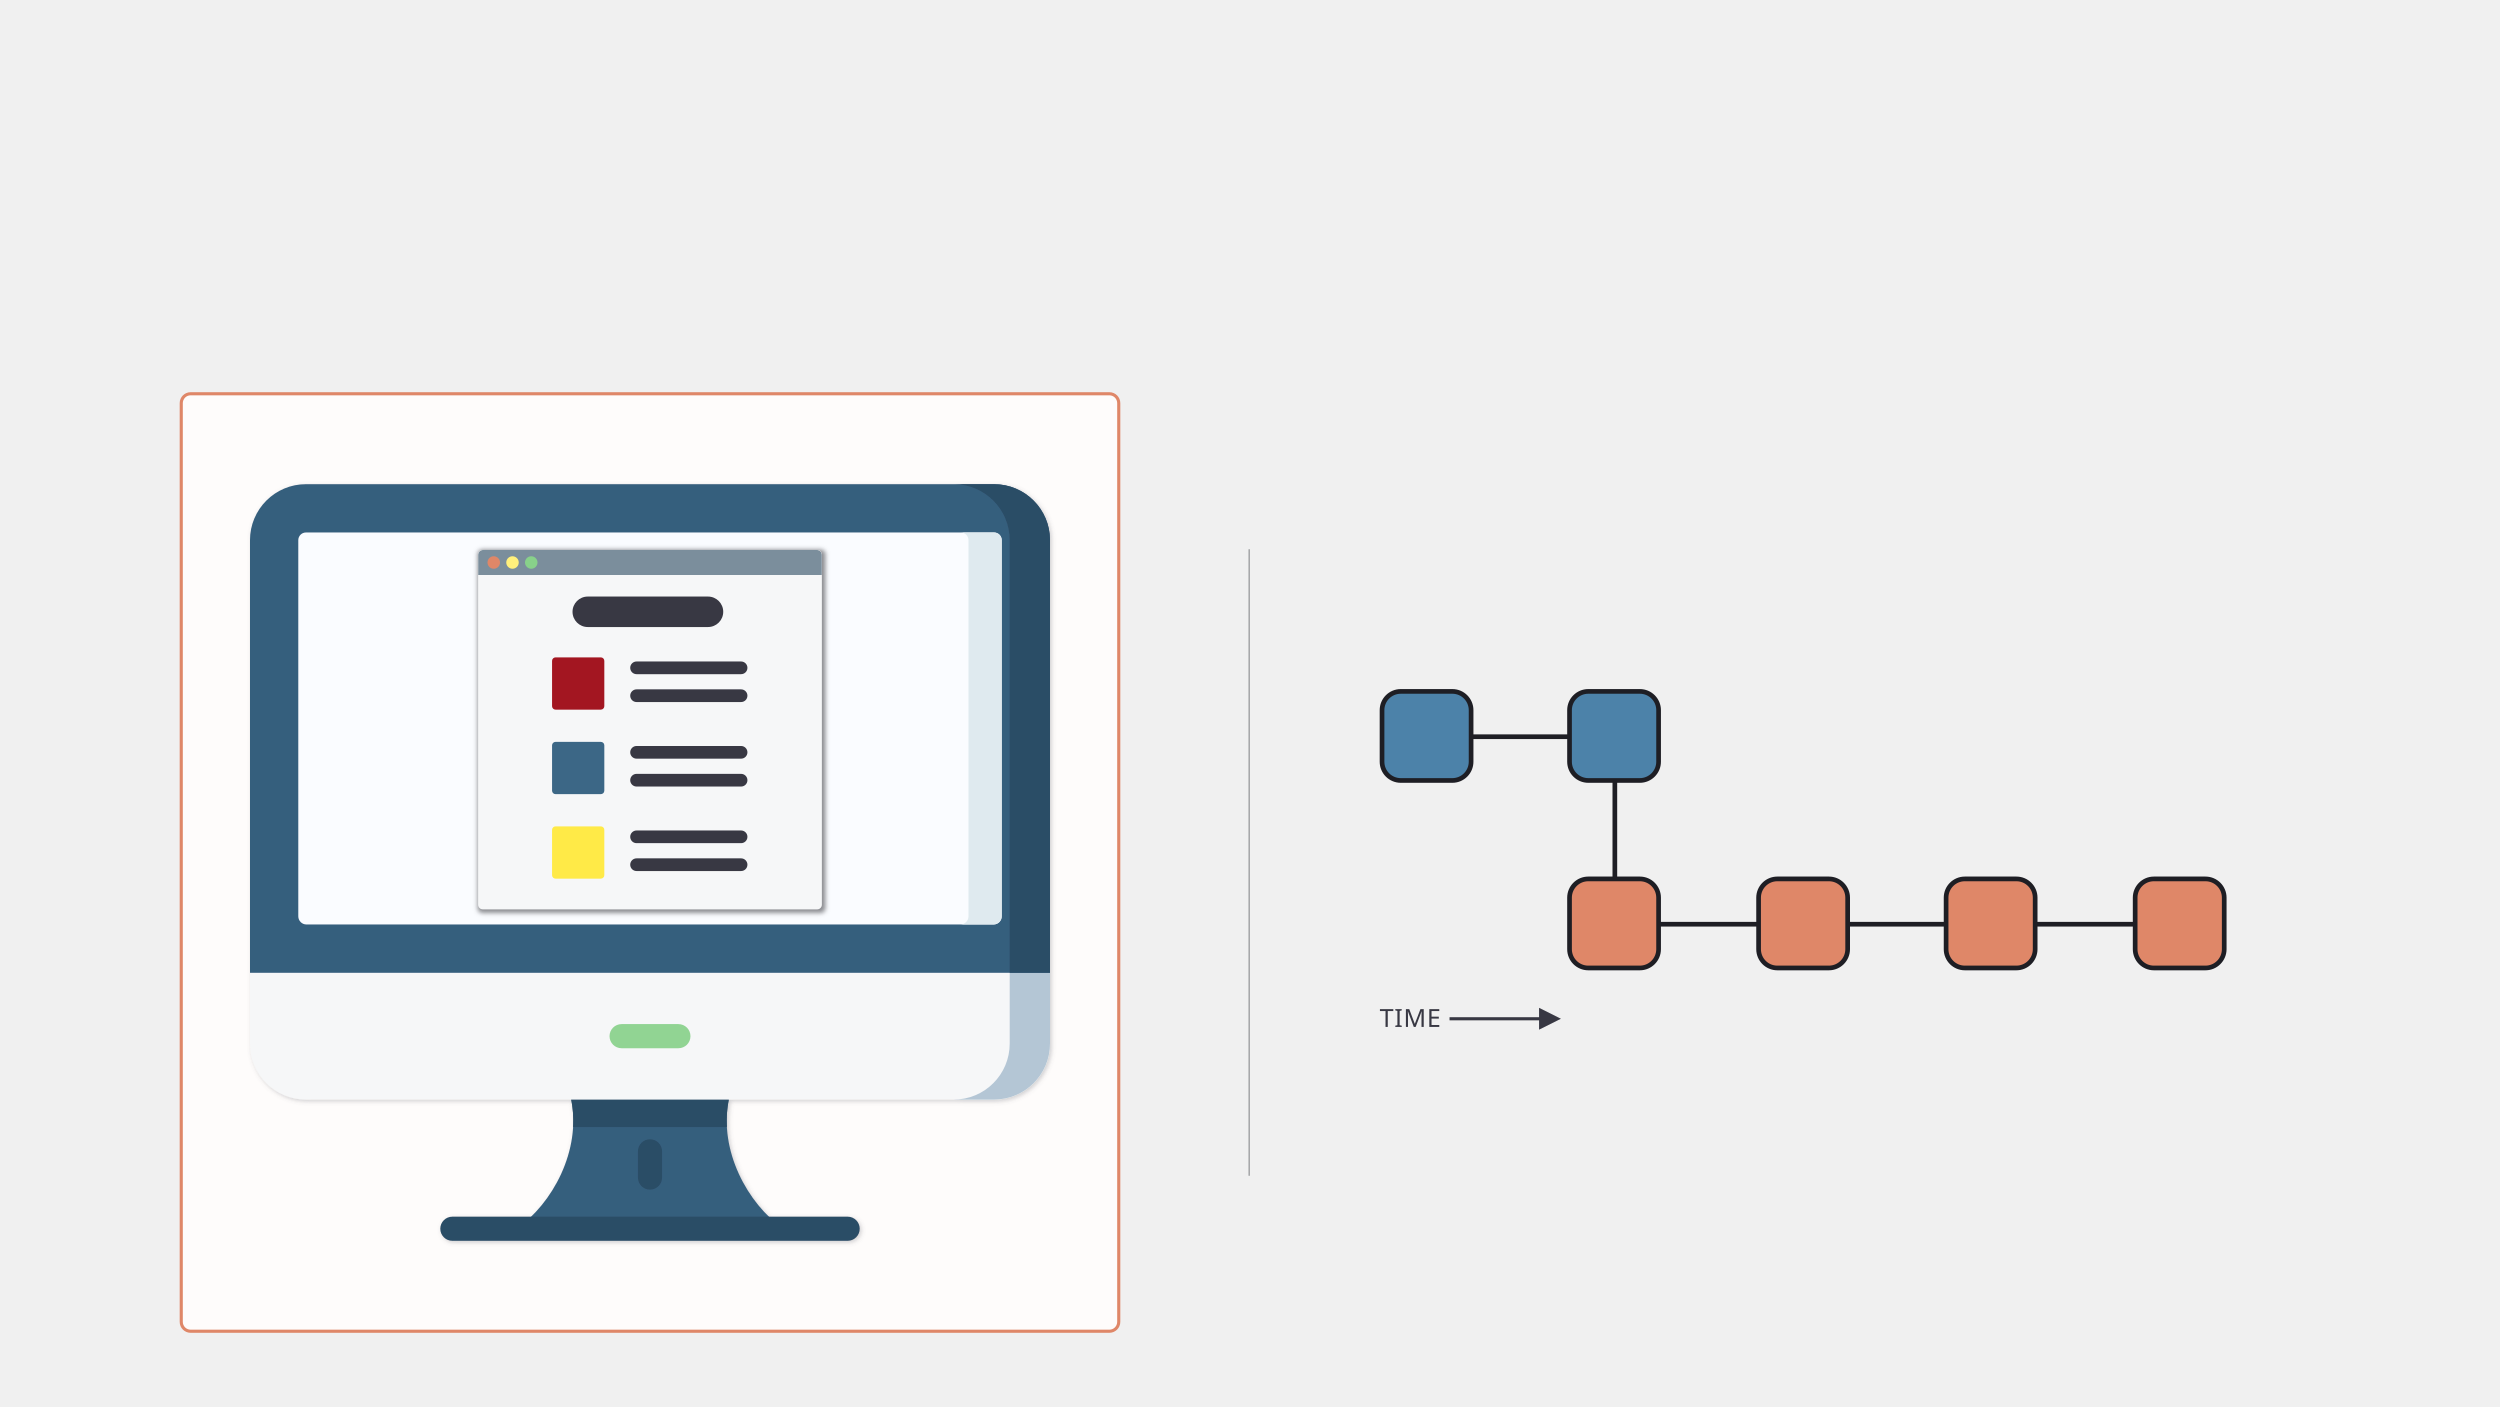
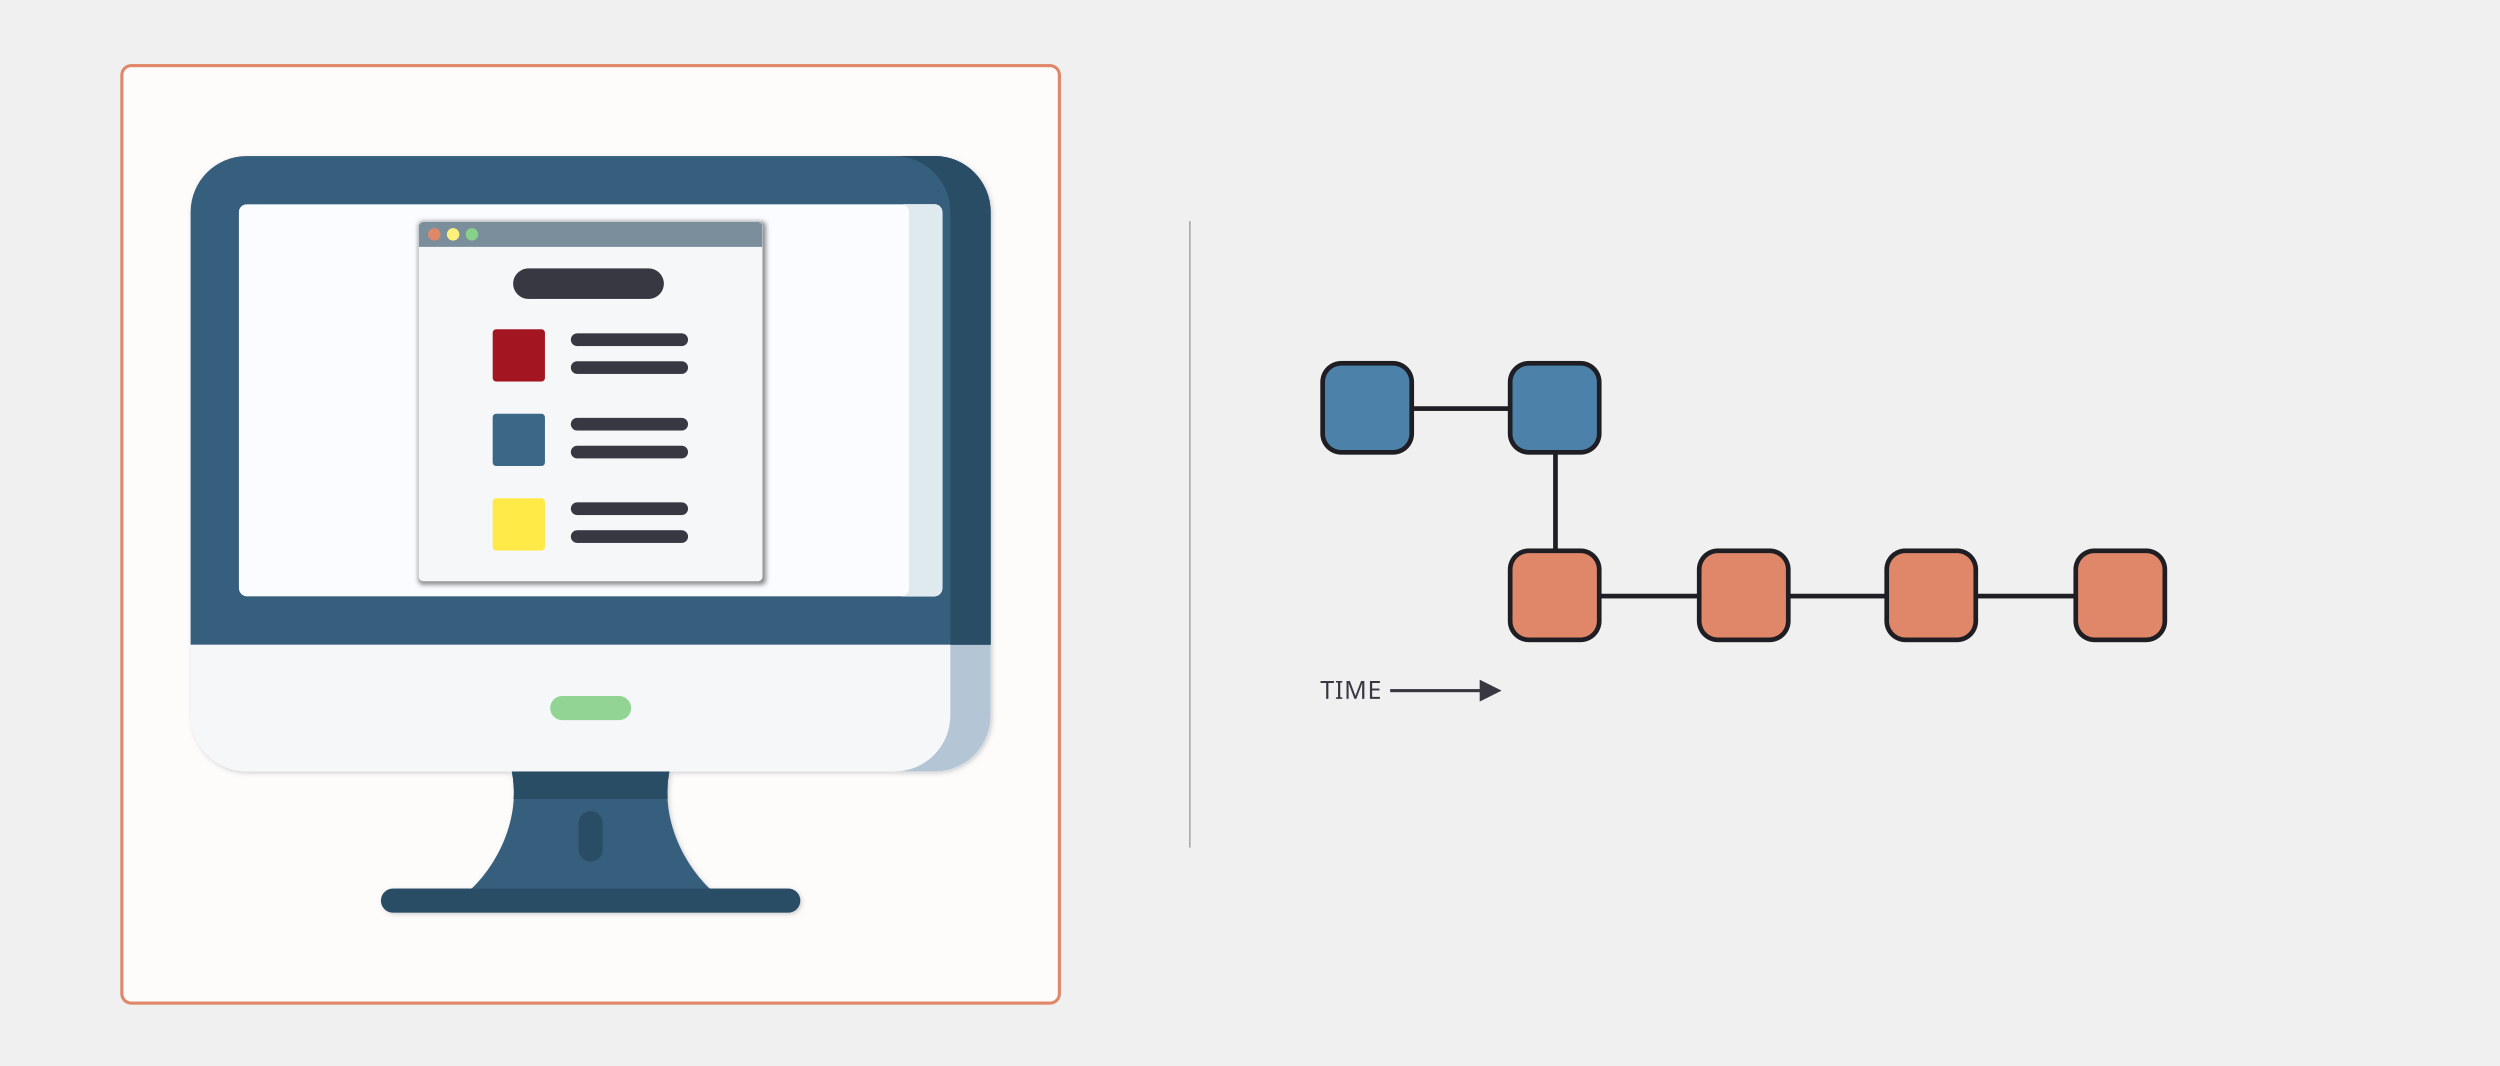
- <svg xmlns="http://www.w3.org/2000/svg" xmlns:xlink="http://www.w3.org/1999/xlink" width="1600px" height="900px" viewBox="0 0 1600 900" version="1.1">
+ <svg xmlns="http://www.w3.org/2000/svg" xmlns:xlink="http://www.w3.org/1999/xlink" width="1600px" height="682px" viewBox="0 0 1600 682" version="1.1">
  <defs>
    <filter x="-1.6%" y="-1.6%" width="103.1%" height="103.3%" filterUnits="objectBoundingBox" id="filter-1">
      <feOffset dx="1" dy="1" in="SourceAlpha" result="shadowOffsetOuter1" />
      <feGaussianBlur stdDeviation="1.5" in="shadowOffsetOuter1" result="shadowBlurOuter1" />
      <feColorMatrix values="0 0 0 0 0.118   0 0 0 0 0.118   0 0 0 0 0.141  0 0 0 0.3 0" type="matrix" in="shadowBlurOuter1" result="shadowMatrixOuter1" />
      <feMerge>
        <feMergeNode in="shadowMatrixOuter1" />
        <feMergeNode in="SourceGraphic" />
      </feMerge>
    </filter>
-     <rect id="path-2" x="306" y="352" width="220" height="230" rx="3" />
+     <rect id="path-2" x="268" y="142" width="220" height="230" rx="3" />
    <filter x="-3.2%" y="-3.0%" width="107.3%" height="107.0%" filterUnits="objectBoundingBox" id="filter-4">
      <feMorphology radius="1" operator="dilate" in="SourceAlpha" result="shadowSpreadOuter1" />
      <feOffset dx="1" dy="1" in="shadowSpreadOuter1" result="shadowOffsetOuter1" />
      <feGaussianBlur stdDeviation="1.5" in="shadowOffsetOuter1" result="shadowBlurOuter1" />
      <feColorMatrix values="0 0 0 0 0.118   0 0 0 0 0.118   0 0 0 0 0.141  0 0 0 0.5 0" type="matrix" in="shadowBlurOuter1" />
    </filter>
  </defs>
  <g id="slide-6-study" stroke="none" stroke-width="1" fill="none" fill-rule="evenodd">
-     <g id="Group" transform="translate(883, 441)" fill="#4C82A9" stroke="#1E1E24" stroke-width="3">
+     <g id="Group" transform="translate(845, 231)" fill="#4C82A9" stroke="#1E1E24" stroke-width="3">
      <g id="idea-share">
        <rect id="Rectangle" x="1.5" y="1.5" width="57" height="57" rx="12" />
      </g>
    </g>
-     <g id="Group" transform="translate(1003, 441)" fill="#4C82A9" stroke="#1E1E24" stroke-width="3">
+     <g id="Group" transform="translate(965, 231)" fill="#4C82A9" stroke="#1E1E24" stroke-width="3">
      <g id="idea-share">
        <rect id="Rectangle" x="1.5" y="1.5" width="57" height="57" rx="12" />
      </g>
    </g>
-     <g id="Group" transform="translate(1003, 561)" fill="#DF8768" stroke="#1E1E24" stroke-width="3">
+     <g id="Group" transform="translate(965, 351)" fill="#DF8768" stroke="#1E1E24" stroke-width="3">
      <g id="idea-draft">
        <rect id="Rectangle" x="1.5" y="1.5" width="57" height="57" rx="12" />
      </g>
    </g>
-     <g id="Group" transform="translate(1124, 561)" fill="#DF8768" stroke="#1E1E24" stroke-width="3">
+     <g id="Group" transform="translate(1086, 351)" fill="#DF8768" stroke="#1E1E24" stroke-width="3">
      <g id="idea-draft">
        <rect id="Rectangle" x="1.5" y="1.5" width="57" height="57" rx="12" />
      </g>
    </g>
-     <g id="Group" transform="translate(1064, 591)" stroke="#1E1E24" stroke-linecap="square" stroke-width="3">
+     <g id="Group" transform="translate(1026, 381)" stroke="#1E1E24" stroke-linecap="square" stroke-width="3">
      <g id="horizontal-track">
        <line x1="0" y1="0.5" x2="60" y2="0.5" id="Line" />
      </g>
    </g>
-     <g id="Group" transform="translate(1244, 561)" fill="#DF8768" stroke="#1E1E24" stroke-width="3">
+     <g id="Group" transform="translate(1206, 351)" fill="#DF8768" stroke="#1E1E24" stroke-width="3">
      <g id="idea-draft">
        <rect id="Rectangle" x="1.5" y="1.5" width="57" height="57" rx="12" />
      </g>
    </g>
-     <g id="Group" transform="translate(1184, 591)" stroke="#1E1E24" stroke-linecap="square" stroke-width="3">
+     <g id="Group" transform="translate(1146, 381)" stroke="#1E1E24" stroke-linecap="square" stroke-width="3">
      <g id="horizontal-track">
        <line x1="0" y1="0.5" x2="60" y2="0.5" id="Line" />
      </g>
    </g>
-     <g id="Group" transform="translate(1365, 561)" fill="#DF8768" stroke="#1E1E24" stroke-width="3">
+     <g id="Group" transform="translate(1327, 351)" fill="#DF8768" stroke="#1E1E24" stroke-width="3">
      <g id="idea-draft">
        <rect id="Rectangle" x="1.5" y="1.5" width="57" height="57" rx="12" />
      </g>
    </g>
-     <g id="Group" transform="translate(1305, 591)" stroke="#1E1E24" stroke-linecap="square" stroke-width="3">
+     <g id="Group" transform="translate(1267, 381)" stroke="#1E1E24" stroke-linecap="square" stroke-width="3">
      <g id="horizontal-track">
        <line x1="0" y1="0.5" x2="60" y2="0.5" id="Line" />
      </g>
    </g>
-     <g id="Group" transform="translate(943, 471)" stroke="#1E1E24" stroke-linecap="square" stroke-width="3">
+     <g id="Group" transform="translate(905, 261)" stroke="#1E1E24" stroke-linecap="square" stroke-width="3">
      <g id="horizontal-track">
        <line x1="0" y1="0.5" x2="60" y2="0.5" id="Line" />
      </g>
    </g>
-     <g id="time-reference-frame" transform="translate(883, 641)" fill="#383843">
+     <g id="time-reference-frame" transform="translate(845, 431)" fill="#383843">
      <path id="Line-2" d="M102,4 L116,11 L102,18 L102,12 L44.697,12 L44.697,10 L102,10 L102,4 Z" fill-rule="nonzero" />
      <text id="TIME" font-family="Nunito-Regular, Nunito" font-size="16" font-weight="normal" letter-spacing="0.457">
        <tspan x="0" y="16.256">TIME</tspan>
      </text>
    </g>
-     <g id="Group" transform="translate(1033, 501)" stroke="#1E1E24" stroke-linecap="square" stroke-width="3">
+     <g id="Group" transform="translate(995, 291)" stroke="#1E1E24" stroke-linecap="square" stroke-width="3">
      <g id="vertical-track">
        <line x1="0.5" y1="0" x2="0.5" y2="60" id="Line" />
      </g>
    </g>
-     <rect id="Rectangle" stroke="#DF8768" stroke-width="2" fill="#FEFCFB" x="116" y="252" width="600" height="600" rx="6" />
-     <line x1="799.5" y1="352" x2="799.5" y2="752" id="Line" stroke="#A7A8AA" stroke-linecap="square" />
-     <g id="computer" filter="url(#filter-1)" transform="translate(160, 309.881)" fill-rule="nonzero">
+     <rect id="Rectangle" stroke="#DF8768" stroke-width="2" fill="#FEFCFB" x="78" y="42" width="600" height="600" rx="6" />
+     <line x1="761.5" y1="142" x2="761.5" y2="542" id="Line" stroke="#A7A8AA" stroke-linecap="square" />
+     <g id="computer" filter="url(#filter-1)" transform="translate(122, 99.881)" fill-rule="nonzero">
      <path d="M306.412,393.843 L288.101,373.239 L217.342,373.239 L205.587,393.843 C212.108,426.281 193.618,460.497 170.638,476.512 L341.36,476.512 C318.381,460.497 299.891,426.281 306.412,393.843 L306.412,393.843 Z" id="Path" fill="#365E7D" />
      <path d="M205.588,393.843 C206.763,399.69 207.115,405.593 206.786,411.438 L305.216,411.438 C304.887,405.593 305.238,399.69 306.414,393.843 L289.687,373.239 L217.344,373.239 L205.588,393.843 Z" id="Path" fill="#2B4D66" />
      <path d="M382.49,484.238 L129.51,484.238 C125.243,484.238 121.784,480.779 121.784,476.512 C121.784,472.245 125.243,468.786 129.51,468.786 L382.49,468.786 C386.758,468.786 390.216,472.245 390.216,476.512 C390.216,480.779 386.757,484.238 382.49,484.238 Z" id="Path" fill="#2B4D66" />
      <path d="M256,451.498 C251.733,451.498 248.274,448.039 248.274,443.772 L248.274,426.973 C248.274,422.705 251.733,419.247 256,419.247 C260.267,419.247 263.727,422.706 263.727,426.973 L263.727,443.772 C263.727,448.039 260.267,451.498 256,451.498 L256,451.498 Z" id="Path" fill="#2B4D66" />
      <path d="M512,312.691 L486.21,292.087 L19.035,292.087 L0,312.691 L0,358.031 C0,377.809 16.033,393.843 35.812,393.843 L476.188,393.843 C495.966,393.843 512,377.81 512,358.031 L512,312.691 Z" id="Path" fill="#F6F7F8" />
      <path d="M486.21,292.088 L486.21,358.032 C486.21,377.81 470.176,393.844 450.398,393.844 L476.188,393.844 C495.966,393.844 512,377.811 512,358.032 L512,312.692 L486.21,292.088 Z" id="Path" fill="#B4C6D5" />
      <path d="M274.176,360.994 L237.825,360.994 C233.558,360.994 230.099,357.535 230.099,353.268 C230.099,349 233.558,345.542 237.825,345.542 L274.176,345.542 C278.444,345.542 281.902,349.001 281.902,353.268 C281.902,357.535 278.443,360.994 274.176,360.994 Z" id="Path" fill="#91D493" />
      <path d="M512,312.691 L0,312.691 L0,35.812 C0,16.034 16.033,1.25055521e-12 35.812,1.25055521e-12 L476.188,1.25055521e-12 C495.966,1.25055521e-12 512,16.033 512,35.812 L512,312.691 Z" id="Path" fill="#365E7D" />
      <path d="M476.188,1.25055521e-12 L450.398,1.25055521e-12 C470.176,1.25055521e-12 486.21,16.033 486.21,35.812 L486.21,312.691 L512,312.691 L512,35.812 C512,16.033 495.966,1.25055521e-12 476.188,1.25055521e-12 Z" id="Path" fill="#2B4D66" />
      <path d="M30.906,276.56 L30.906,35.812 C30.906,33.102 33.103,30.906 35.812,30.906 L476.188,30.906 C478.898,30.906 481.094,33.103 481.094,35.812 L481.094,276.56 C481.094,279.446 478.754,281.786 475.868,281.786 L36.132,281.786 C33.245,281.786 30.906,279.446 30.906,276.56 Z" id="Path" fill="#FAFCFF" />
      <path d="M476.188,30.905 L454.922,30.905 C457.632,30.905 459.828,33.102 459.828,35.811 L459.828,276.559 C459.828,279.445 457.488,281.785 454.602,281.785 L475.868,281.785 C478.754,281.785 481.094,279.445 481.094,276.559 L481.094,35.812 C481.094,33.102 478.898,30.905 476.188,30.905 Z" id="Path" fill="#DFEAEF" />
    </g>
    <mask id="mask-3" fill="white">
      <use xlink:href="#path-2" />
    </mask>
    <g id="window">
      <use fill="black" fill-opacity="1" filter="url(#filter-4)" xlink:href="#path-2" />
      <use fill="#F6F7F8" fill-rule="evenodd" xlink:href="#path-2" />
    </g>
    <g id="survey" mask="url(#mask-3)">
-       <g transform="translate(353, 381)">
+       <g transform="translate(315, 171)">
        <path d="M31.535,73.17 L2.545,73.17 C1.313,73.17 0.314,72.172 0.314,70.94 L0.314,41.95 C0.314,40.718 1.313,39.72 2.545,39.72 L31.535,39.72 C32.767,39.72 33.765,40.718 33.765,41.95 L33.765,70.94 C33.765,72.172 32.767,73.17 31.535,73.17 Z" id="Path" fill="#A31621" fill-rule="nonzero" />
        <path d="M31.535,127.249 L2.545,127.249 C1.313,127.249 0.314,126.251 0.314,125.019 L0.314,96.029 C0.314,94.797 1.313,93.798 2.545,93.798 L31.535,93.798 C32.767,93.798 33.765,94.797 33.765,96.029 L33.765,125.019 C33.765,126.251 32.767,127.249 31.535,127.249 Z" id="Path" fill="#3C6786" fill-rule="nonzero" />
        <path d="M31.535,181.327 L2.545,181.327 C1.313,181.327 0.314,180.329 0.314,179.097 L0.314,150.107 C0.314,148.875 1.313,147.876 2.545,147.876 L31.535,147.876 C32.767,147.876 33.765,148.875 33.765,150.107 L33.765,179.097 C33.765,180.329 32.767,181.327 31.535,181.327 Z" id="Path" fill="#FFEA47" fill-rule="nonzero" />
        <g id="Group" stroke-width="1" fill="none" fill-rule="evenodd" transform="translate(49.92941, 41.94118)">
          <path d="M4.464,8.528 L71.365,8.528 C73.607,8.528 75.424,6.711 75.424,4.469 C75.424,2.227 73.607,0.41 71.365,0.41 L4.464,0.41 C2.222,0.41 0.405,2.227 0.405,4.469 C0.405,6.711 2.222,8.528 4.464,8.528 Z" id="Path" fill="#383843" fill-rule="nonzero" />
          <path d="M71.364,18.251 L4.464,18.251 C2.222,18.251 0.405,20.067 0.405,22.309 C0.405,24.552 2.222,26.368 4.464,26.368 L71.365,26.368 C73.607,26.368 75.424,24.552 75.424,22.309 C75.424,20.067 73.606,18.251 71.364,18.251 L71.364,18.251 Z" id="Path" fill="#383843" fill-rule="nonzero" />
          <path d="M71.364,54.489 L4.464,54.489 C2.222,54.489 0.405,56.306 0.405,58.548 C0.405,60.79 2.222,62.607 4.464,62.607 L71.365,62.607 C73.607,62.607 75.424,60.79 75.424,58.548 C75.424,56.306 73.606,54.489 71.364,54.489 L71.364,54.489 Z" id="Path" fill="#383843" fill-rule="nonzero" />
          <path d="M71.364,72.329 L4.464,72.329 C2.222,72.329 0.405,74.146 0.405,76.388 C0.405,78.63 2.222,80.446 4.464,80.446 L71.365,80.446 C73.607,80.446 75.424,78.63 75.424,76.388 C75.424,74.146 73.606,72.329 71.364,72.329 L71.364,72.329 Z" id="Path" fill="#383843" fill-rule="nonzero" />
          <path d="M71.364,108.566 L4.464,108.566 C2.222,108.566 0.405,110.383 0.405,112.625 C0.405,114.867 2.222,116.684 4.464,116.684 L71.365,116.684 C73.607,116.684 75.424,114.867 75.424,112.625 C75.424,110.383 73.606,108.566 71.364,108.566 L71.364,108.566 Z" id="Path" fill="#383843" fill-rule="nonzero" />
          <path d="M71.364,126.407 L4.464,126.407 C2.222,126.407 0.405,128.224 0.405,130.466 C0.405,132.708 2.222,134.525 4.464,134.525 L71.365,134.525 C73.607,134.525 75.424,132.708 75.424,130.466 C75.424,128.224 73.606,126.407 71.364,126.407 L71.364,126.407 Z" id="Path" fill="#383843" fill-rule="nonzero" />
        </g>
        <path d="M100.108,20.305 L23.172,20.305 C17.784,20.305 13.416,15.937 13.416,10.548 C13.416,5.16 17.784,0.792 23.172,0.792 L100.108,0.792 C105.497,0.792 109.865,5.16 109.865,10.548 C109.865,15.936 105.497,20.305 100.108,20.305 Z" id="Path" fill="#383843" fill-rule="nonzero" />
      </g>
    </g>
    <g id="header-bar" mask="url(#mask-3)">
-       <g transform="translate(306, 352)">
+       <g transform="translate(268, 142)">
        <path d="M3,0 L217,0 C218.657,-3.04359188e-16 220,1.343 220,3 L220,16 L220,16 L0,16 L0,3 C-2.02906125e-16,1.343 1.343,3.04359188e-16 3,0 Z" id="Rectangle" fill="#7B8E9C" />
        <circle id="Oval" fill="#DF8768" cx="10" cy="8" r="4" />
        <circle id="Oval" fill="#FFF07C" cx="22" cy="8" r="4" />
        <circle id="Oval" fill="#88D18A" cx="34" cy="8" r="4" />
      </g>
    </g>
  </g>
</svg>
